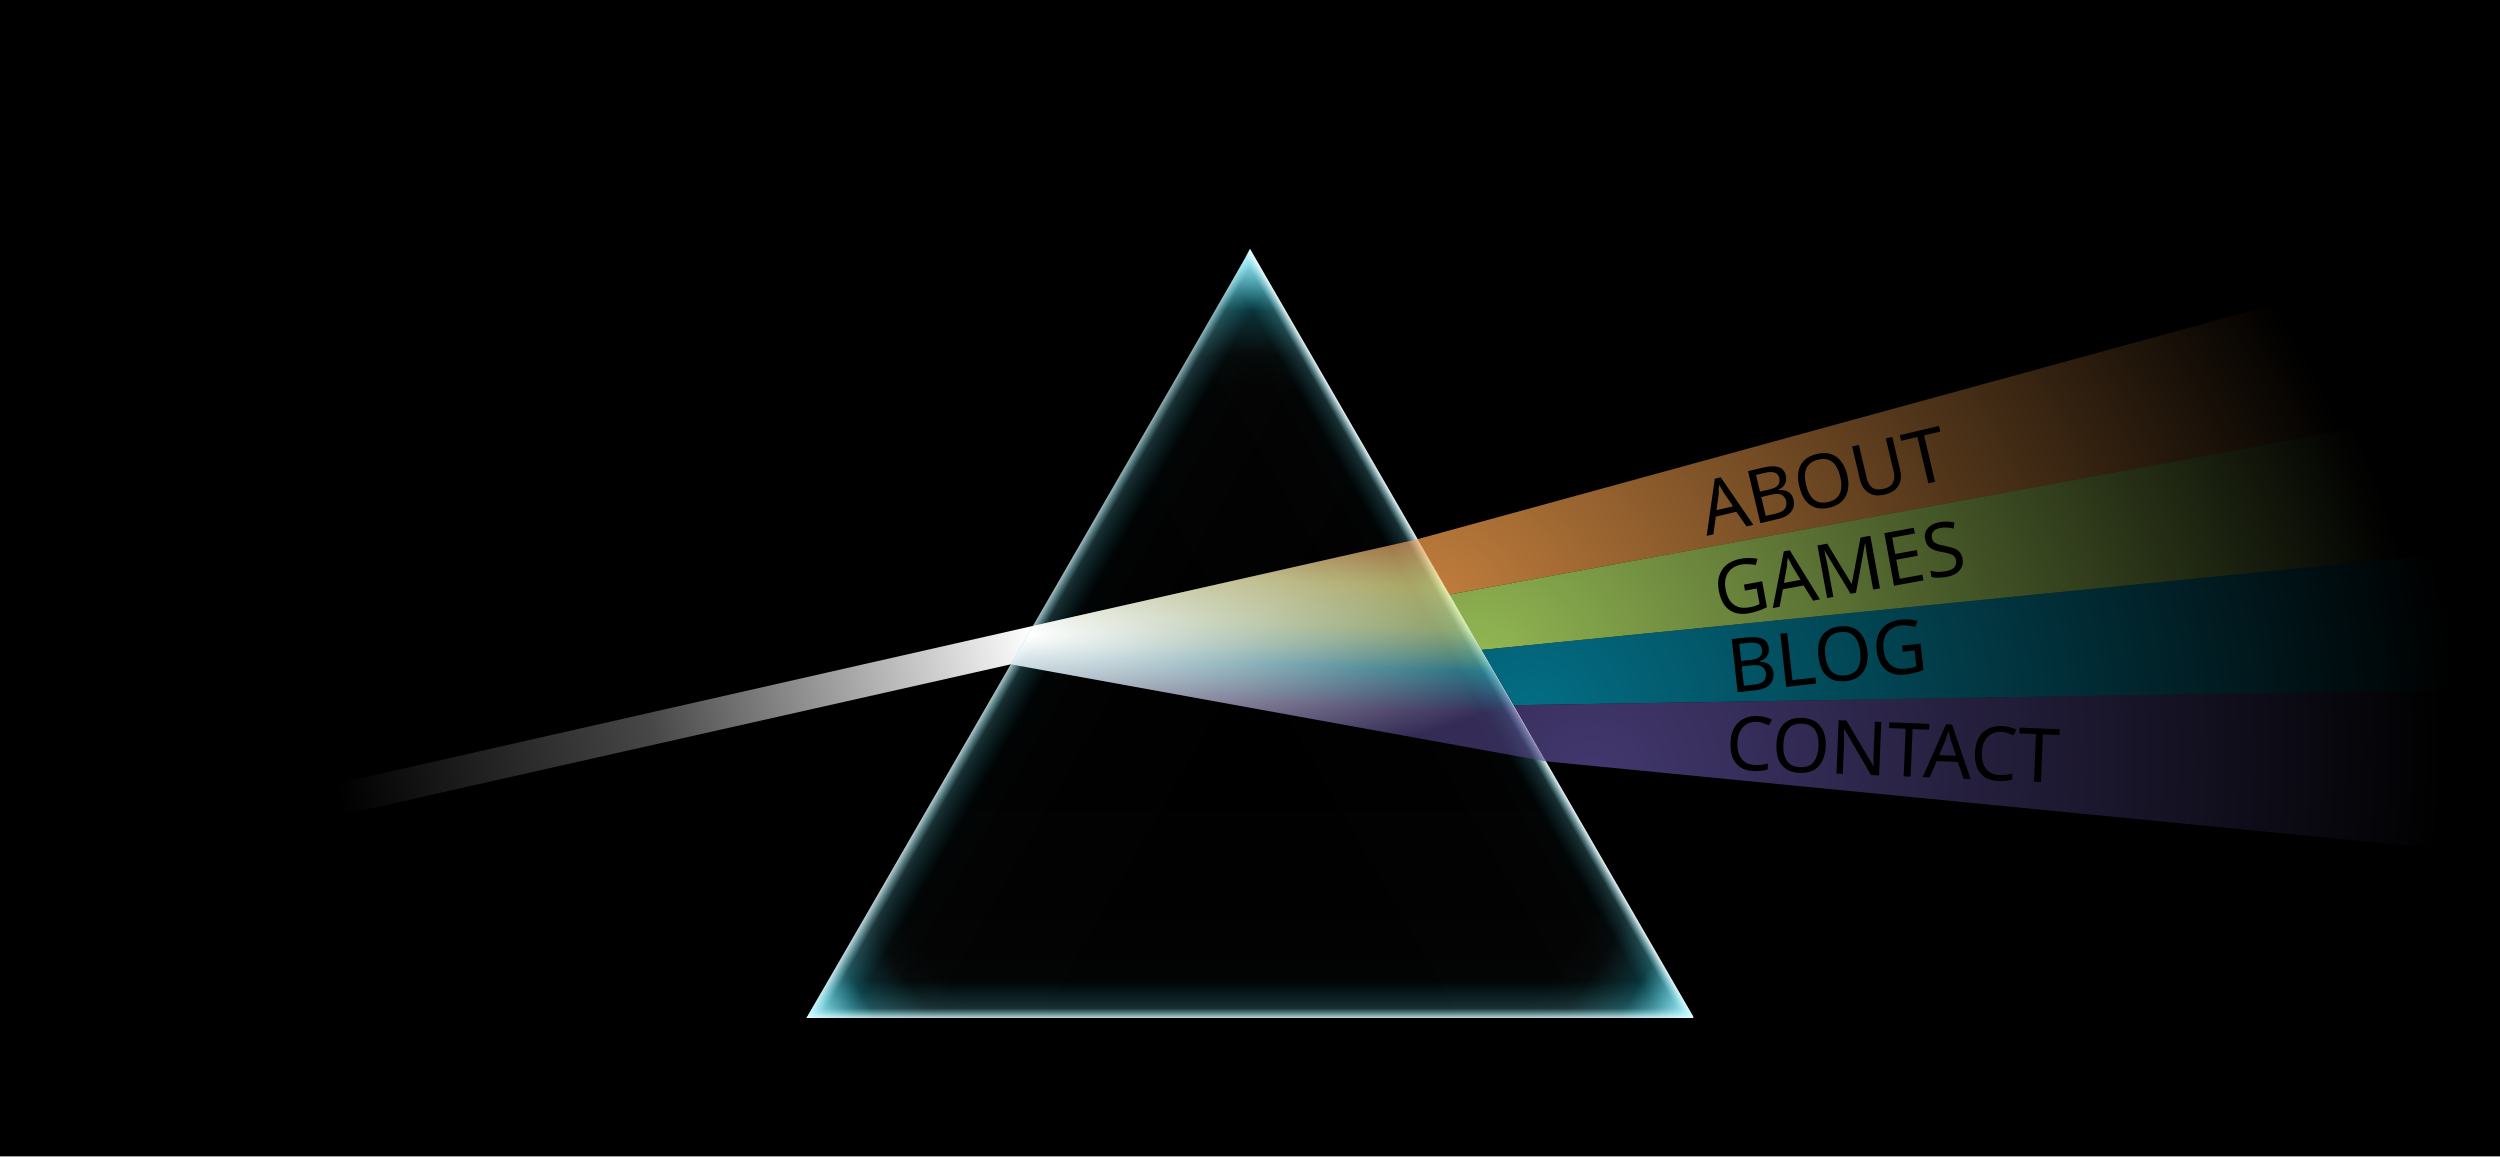
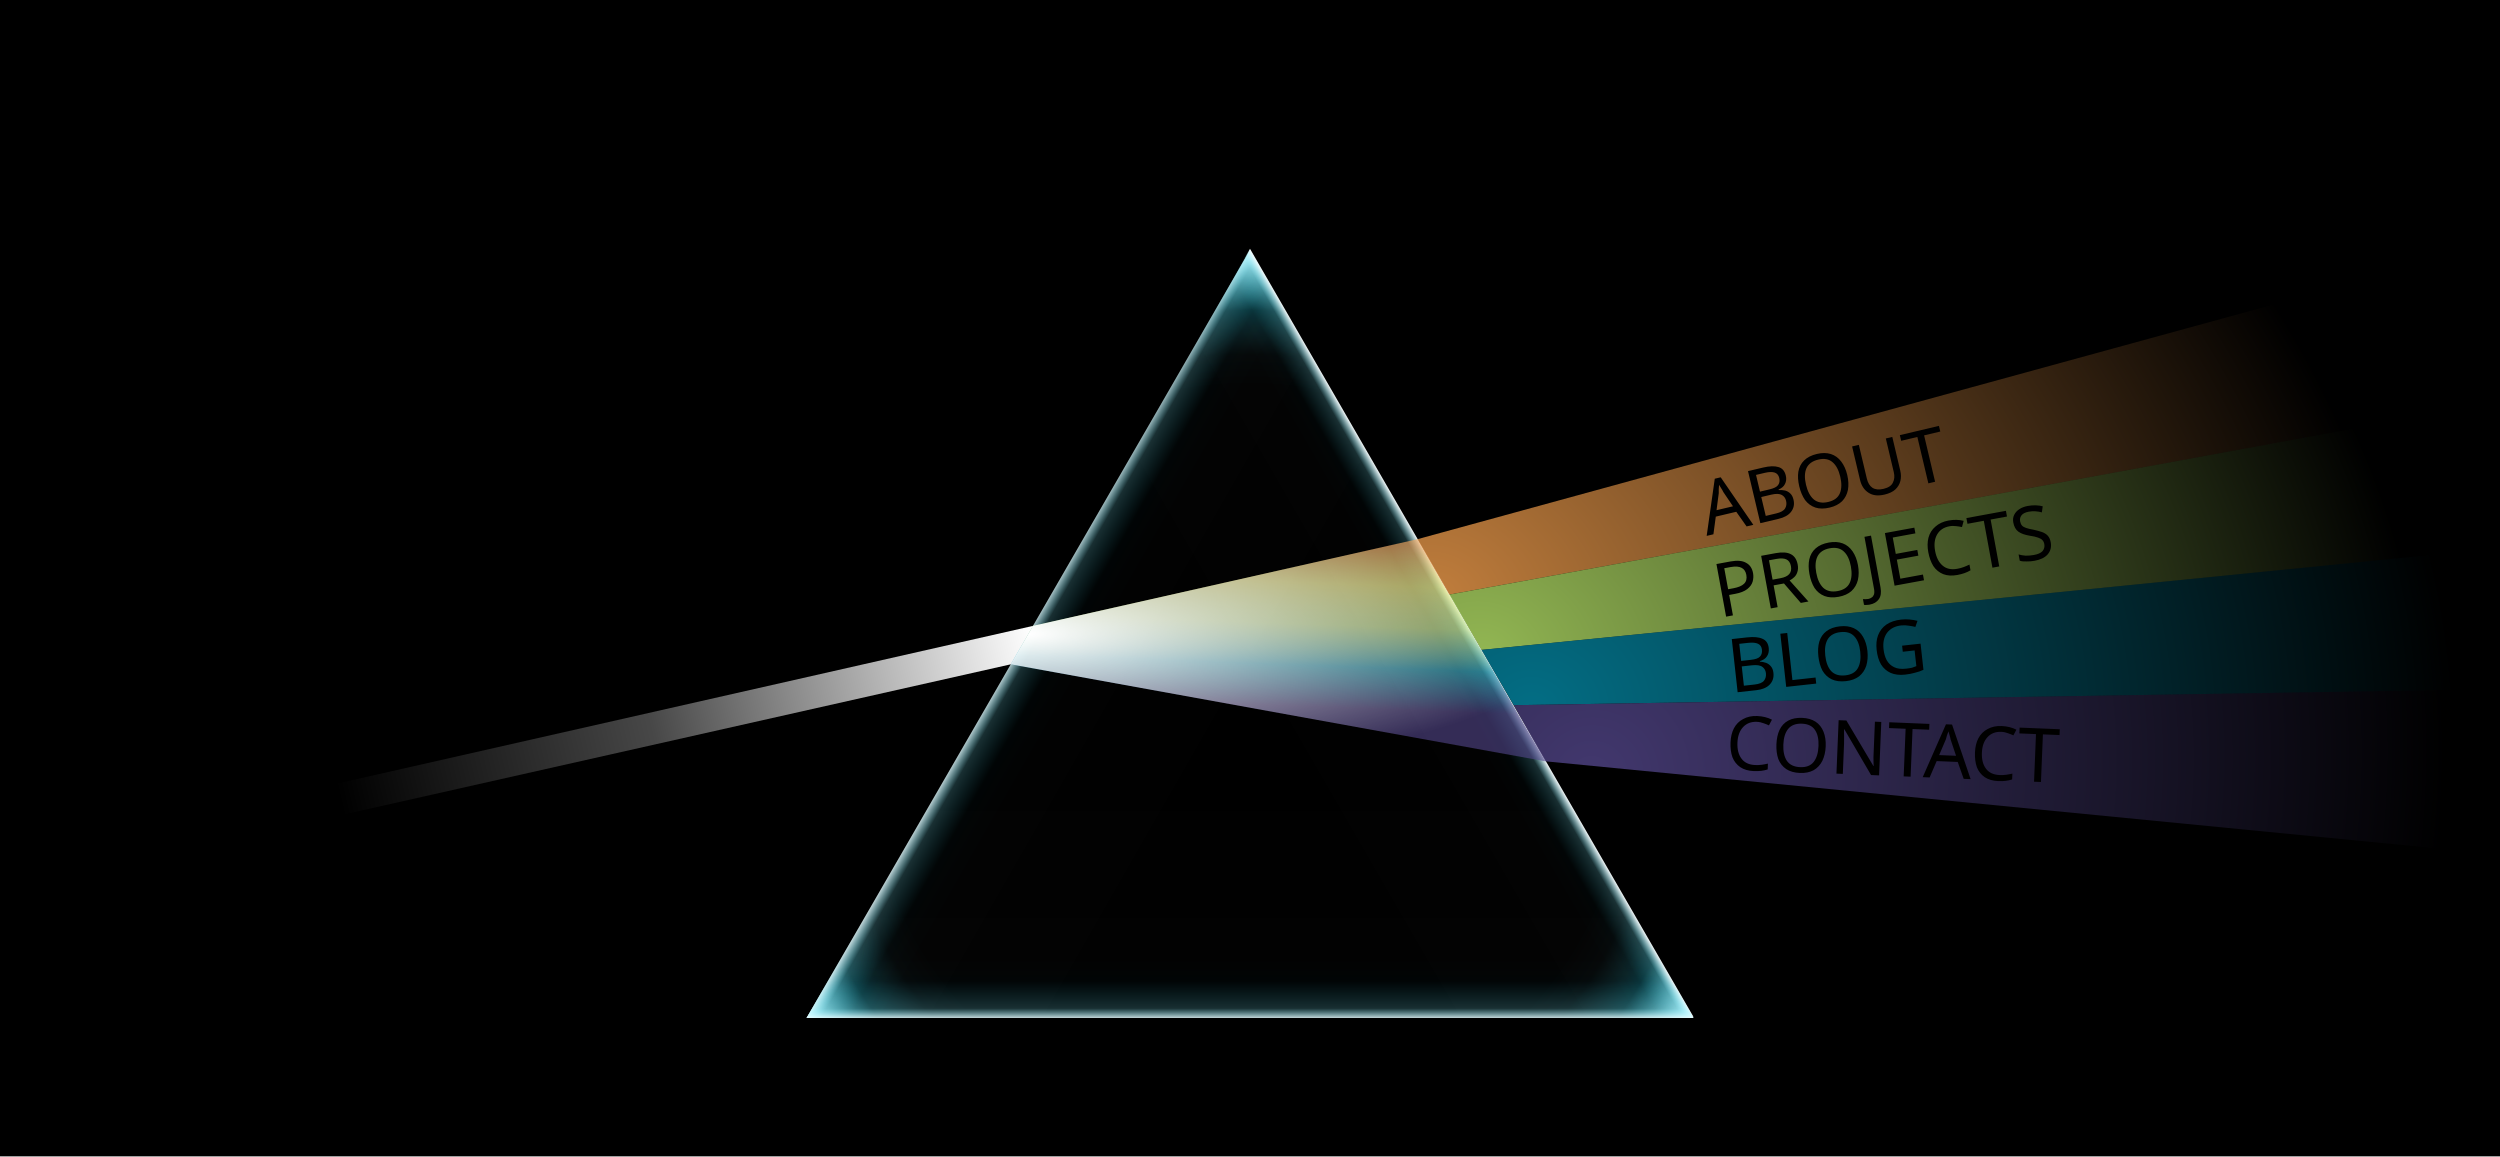
<svg xmlns="http://www.w3.org/2000/svg" xmlns:ns1="http://www.openswatchbook.org/uri/2009/osb" xmlns:xlink="http://www.w3.org/1999/xlink" width="140.942mm" height="65.193mm" viewBox="0 0 140.942 65.193" version="1.1" id="svg8">
  <defs id="defs2">
    <linearGradient id="linearGradient2863">
      <stop id="stop2859" offset="0" style="stop-color:#54478c;stop-opacity:0.788" />
      <stop id="stop2861" offset="1" style="stop-color:#54478c;stop-opacity:0" />
    </linearGradient>
    <linearGradient id="linearGradient2857">
      <stop id="stop2853" offset="0" style="stop-color:#048ba8;stop-opacity:0.788" />
      <stop id="stop2855" offset="1" style="stop-color:#048ba8;stop-opacity:0" />
    </linearGradient>
    <linearGradient id="linearGradient2845">
      <stop id="stop2841" offset="0" style="stop-color:#b9e769;stop-opacity:0.788" />
      <stop id="stop2843" offset="1" style="stop-color:#b9e769;stop-opacity:0" />
    </linearGradient>
    <linearGradient id="linearGradient2781">
      <stop style="stop-color:#f29e4c;stop-opacity:0.789" offset="0" id="stop2777" />
      <stop style="stop-color:#f29e4c;stop-opacity:0;" offset="1" id="stop2779" />
    </linearGradient>
    <linearGradient id="linearGradient2667">
      <stop id="stop2663" offset="0" style="stop-color:#54478c;stop-opacity:0.608" />
      <stop style="stop-color:#048ba8;stop-opacity:0.627" offset="0.25" id="stop2675" />
      <stop style="stop-color:#b9e769;stop-opacity:0.565" offset="0.5" id="stop2669" />
      <stop id="stop2671" offset="0.75" style="stop-color:#efea5a;stop-opacity:0.592" />
      <stop id="stop2665" offset="1" style="stop-color:#f29e4c;stop-opacity:0.62" />
    </linearGradient>
    <linearGradient id="linearGradient2627">
      <stop id="stop2625" offset="0" style="stop-color:#ffffff;stop-opacity:0;" />
      <stop style="stop-color:#ffffff;stop-opacity:0" offset="0.117" id="stop2635" />
      <stop style="stop-color:#ffffff;stop-opacity:0.281" offset="0.514" id="stop2633" />
      <stop id="stop2623" offset="1" style="stop-color:#ffffff;stop-opacity:1;" />
    </linearGradient>
    <linearGradient id="linearGradient2619">
      <stop style="stop-color:#ffffff;stop-opacity:1;" offset="0" id="stop2615" />
      <stop style="stop-color:#ffffff;stop-opacity:0" offset="1" id="stop2617" />
    </linearGradient>
    <linearGradient id="linearGradient2523" ns1:paint="gradient">
      <stop style="stop-color:#e8e8e8;stop-opacity:0" offset="0" id="stop2513" />
      <stop id="stop2515" offset="0.754" style="stop-color:#e8e8e8;stop-opacity:0.008" />
      <stop id="stop2517" offset="0.85" style="stop-color:#2be4ff;stop-opacity:0.02" />
      <stop style="stop-color:#7eefff;stop-opacity:0.196" offset="0.954" id="stop2519" />
      <stop style="stop-color:#ffffff;stop-opacity:1" offset="1" id="stop2521" />
    </linearGradient>
    <linearGradient ns1:paint="gradient" id="linearGradient2509">
      <stop id="stop2499" offset="0" style="stop-color:#e8e8e8;stop-opacity:0" />
      <stop style="stop-color:#e8e8e8;stop-opacity:0.008" offset="0.793" id="stop2501" />
      <stop style="stop-color:#2be4ff;stop-opacity:0.02" offset="0.884" id="stop2503" />
      <stop id="stop2505" offset="0.959" style="stop-color:#7eefff;stop-opacity:0.196" />
      <stop id="stop2507" offset="1" style="stop-color:#ffffff;stop-opacity:1" />
    </linearGradient>
    <linearGradient ns1:paint="gradient" id="linearGradient2367">
      <stop id="stop2458" offset="0" style="stop-color:#ff2a2a;stop-opacity:0" />
      <stop style="stop-color:#ff2a2a;stop-opacity:0;" offset="0.679" id="stop2460" />
      <stop style="stop-color:#ff2a2a;stop-opacity:0" offset="0.831" id="stop2462" />
      <stop id="stop2464" offset="0.923" style="stop-color:#ff2a2a;stop-opacity:0.206" />
      <stop id="stop2466" offset="1" style="stop-color:#ff2a2a;stop-opacity:0.668" />
    </linearGradient>
    <linearGradient id="linearGradient2367-3" ns1:paint="gradient">
      <stop style="stop-color:#e8e8e8;stop-opacity:0" offset="0" id="stop2369" />
      <stop id="stop2380" offset="0.718" style="stop-color:#e8e8e8;stop-opacity:0.008" />
      <stop id="stop2371" offset="0.847" style="stop-color:#2be4ff;stop-opacity:0.02" />
      <stop style="stop-color:#7eefff;stop-opacity:0.196" offset="0.941" id="stop2373" />
      <stop style="stop-color:#ffffff;stop-opacity:1" offset="1" id="stop2375" />
    </linearGradient>
    <linearGradient ns1:paint="gradient" id="linearGradient2367-9">
      <stop id="stop2359" offset="0" style="stop-color:#ff2a2a;stop-opacity:0" />
      <stop style="stop-color:#ff2a2a;stop-opacity:0" offset="0.625" id="stop2361" />
      <stop id="stop2363" offset="0.782" style="stop-color:#ff2a2a;stop-opacity:0.206" />
      <stop id="stop2365" offset="1" style="stop-color:#ff2a2a;stop-opacity:0.668" />
    </linearGradient>
    <linearGradient id="linearGradient2353" ns1:paint="solid">
      <stop style="stop-color:#000000;stop-opacity:0.602;" offset="0" id="stop2351" />
    </linearGradient>
    <linearGradient id="linearGradient2345" ns1:paint="solid">
      <stop style="stop-color:#ff2a2a;stop-opacity:0.116" offset="0" id="stop2343" />
    </linearGradient>
    <linearGradient id="linearGradient847" ns1:paint="gradient">
      <stop style="stop-color:#e8e8e8;stop-opacity:0" offset="0" id="stop843" />
      <stop id="stop857" offset="0.732" style="stop-color:#82ecff;stop-opacity:0" />
      <stop style="stop-color:#56e7ff;stop-opacity:0.02" offset="0.794" id="stop2565" />
      <stop style="stop-color:#2be4ff;stop-opacity:0.196" offset="0.881" id="stop859" />
      <stop style="stop-color:#dffbff;stop-opacity:1" offset="1" id="stop845" />
    </linearGradient>
    <radialGradient xlink:href="#linearGradient847" id="radialGradient849" cx="74.868" cy="133.569" fx="74.868" fy="133.569" r="25.229" gradientTransform="matrix(1.151865,0.00532013,-0.00524359,1.135301,29.0501,-85.91051)" gradientUnits="userSpaceOnUse" />
    <linearGradient xlink:href="#linearGradient2367-3" id="linearGradient2378" gradientUnits="userSpaceOnUse" x1="116.351" y1="106.829" x2="103.811" y2="99.656" gradientTransform="translate(-1.763354,-40.70013)" />
    <linearGradient gradientTransform="translate(-1.763357,-40.76627)" xlink:href="#linearGradient2509" id="linearGradient2378-5" gradientUnits="userSpaceOnUse" x1="116.351" y1="106.895" x2="128.899" y2="99.65" />
    <linearGradient gradientTransform="translate(-1.763356,-40.70012)" xlink:href="#linearGradient2523" id="linearGradient2378-5-2" gradientUnits="userSpaceOnUse" x1="116.351" y1="106.829" x2="116.351" y2="121.619" />
    <linearGradient xlink:href="#linearGradient2627" id="linearGradient2629" x1="58.089" y1="69.22" x2="102.432" y2="58.704" gradientUnits="userSpaceOnUse" />
    <linearGradient xlink:href="#linearGradient2667" id="linearGradient2621-5" x1="113.377" y1="63.051" x2="113.719" y2="53.799" gradientUnits="userSpaceOnUse" />
    <radialGradient xlink:href="#linearGradient2619" id="radialGradient2691" cx="102.22" cy="61.745" fx="102.22" fy="61.745" r="13.515" gradientTransform="matrix(2.292802,-0.00936229,0.00247192,0.6053676,-132.3023,22.7151)" gradientUnits="userSpaceOnUse" />
    <radialGradient xlink:href="#linearGradient2781" id="radialGradient2865" cx="124.929" cy="62.48" fx="124.929" fy="62.48" r="17.128" gradientTransform="matrix(2.848462,-0.7878498,1.431728,2.567714,-319.9139,-5.234401)" gradientUnits="userSpaceOnUse" />
    <radialGradient xlink:href="#linearGradient2845" id="radialGradient2867" cx="126.529" cy="67.608" fx="126.529" fy="67.608" r="17.583" gradientTransform="matrix(2.87524,-0.5142045,0.908424,2.519683,-297.2801,-45.11539)" gradientUnits="userSpaceOnUse" />
    <radialGradient xlink:href="#linearGradient2857" id="radialGradient2869" cx="128.247" cy="70.077" fx="128.247" fy="70.077" r="17.571" gradientTransform="matrix(2.945832,-0.1708442,0.3112404,2.662091,-268.9367,-101.3583)" gradientUnits="userSpaceOnUse" />
    <radialGradient xlink:href="#linearGradient2863" id="radialGradient2871" cx="130.303" cy="63.984" fx="130.303" fy="63.984" r="16.798" gradientTransform="matrix(2.862926,0.09459753,-0.1906237,2.861716,-226.914,-128.1699)" gradientUnits="userSpaceOnUse" />
  </defs>
  <g id="layer1" transform="translate(-44.24874,-23.39542)">
    <rect style="fill:#000000;fill-opacity:1;fill-rule:nonzero;stroke:none;stroke-width:0.164;stroke-linecap:round;stroke-linejoin:miter;stroke-miterlimit:4;stroke-dasharray:none;stroke-dashoffset:0;stroke-opacity:1" id="bgSquare" width="140.942" height="65.193" x="44.249" y="23.395" class="bgSquare" />
    <path style="fill:url(#radialGradient849);fill-opacity:1;stroke:none;stroke-width:0.265px;stroke-linecap:butt;stroke-linejoin:miter;stroke-opacity:1" d="m 89.72,80.786 h 25 25 l -12.5,-21.65 -12.5,-21.65 -12.5,21.65 z" id="triangleCircle" />
    <path style="fill:url(#linearGradient2378);fill-opacity:1;fill-rule:nonzero;stroke:none;stroke-width:0.265px;stroke-linecap:butt;stroke-linejoin:miter;stroke-opacity:1" d="m 89.72,80.786 h 25 25 l -12.5,-21.65 -12.5,-21.65 -12.5,21.65 z" id="triangleA" />
    <path style="fill:url(#linearGradient2378-5);fill-opacity:1;fill-rule:nonzero;stroke:none;stroke-width:0.265px;stroke-linecap:butt;stroke-linejoin:miter;stroke-opacity:1" d="m 89.72,80.72 h 25 25 l -12.5,-21.65 -12.5,-21.65 -12.5,21.65 z" id="triangleB" />
    <path style="fill:url(#linearGradient2378-5-2);fill-opacity:1;fill-rule:nonzero;stroke:none;stroke-width:0.265px;stroke-linecap:butt;stroke-linejoin:miter;stroke-opacity:1" d="m 89.72,80.786 h 25 25 l -12.5,-21.65 -12.5,-21.65 -12.5,21.65 z" id="triangleC" />
  </g>
  <g id="colors" class="colors">
    <path id="rect2612" d="M 55.451,69.338 102.504,58.676 101.301,60.832 55.429,71.161 Z" style="fill:url(#linearGradient2629);fill-opacity:1;fill-rule:nonzero;stroke:none;stroke-width:0.165;stroke-linecap:round;stroke-linejoin:miter;stroke-miterlimit:4;stroke-dasharray:none;stroke-dashoffset:0;stroke-opacity:1" transform="translate(-44.24874,-23.39542)" />
    <path id="dispersionA" d="m 101.232,60.847 1.251,-2.167 21.655,-4.882 7.227,12.516 z" style="fill:url(#linearGradient2621-5);fill-opacity:1;stroke:none;stroke-width:0.265px;stroke-linecap:butt;stroke-linejoin:miter;stroke-opacity:1" transform="translate(-44.24874,-23.39542)" />
    <path id="dispersionB" d="m 101.232,60.847 1.251,-2.167 21.655,-4.882 7.227,12.516 z" style="fill:url(#radialGradient2691);fill-opacity:1;stroke:none;stroke-width:0.265px;stroke-linecap:butt;stroke-linejoin:miter;stroke-opacity:1" transform="translate(-44.24874,-23.39542)" />
    <g id="about" class="about">
      <path transform="translate(-44.24874,-23.39542)" style="fill:url(#radialGradient2865);fill-opacity:1;stroke:none;stroke-width:0.353px;stroke-linecap:butt;stroke-linejoin:miter;stroke-opacity:1" d="m 125.954,56.916 -1.816,-3.117 48.835,-13.386 5.411,6.882 z" id="orange" class="orange color" />
      <text xml:space="preserve" style="font-style:normal;font-variant:normal;font-weight:normal;font-stretch:normal;font-size:4.233px;line-height:1.25;font-family:'RocknRoll One';-inkscape-font-specification:'RocknRoll One';letter-spacing:0px;word-spacing:0px;fill:#000000;fill-opacity:1;stroke:none;stroke-width:0.265" x="86.655" y="51.584" id="text985" transform="rotate(-13.33305)" class="about">
        <tspan id="tspan904" x="86.655" y="51.584" style="font-style:normal;font-variant:normal;font-weight:normal;font-stretch:normal;font-size:4.233px;font-family:'RocknRoll One';-inkscape-font-specification:'RocknRoll One';stroke-width:0.265">ABOUT</tspan>
      </text>
    </g>
    <g id="games" class="games">
      <path transform="translate(-44.24874,-23.39542)" style="fill:url(#radialGradient2867);fill-opacity:1;stroke:none;stroke-width:0.353px;stroke-linecap:butt;stroke-linejoin:miter;stroke-opacity:1" d="m 127.77,60.034 -1.816,-3.117 52.43,-9.621 3.806,7.297 z" id="green" class="green color" />
      <text xml:space="preserve" style="font-style:normal;font-variant:normal;font-weight:normal;font-stretch:normal;font-size:4.233px;line-height:1.25;font-family:'RocknRoll One';-inkscape-font-specification:'RocknRoll One';letter-spacing:0px;word-spacing:0px;fill:#000000;fill-opacity:1;stroke:none;stroke-width:0.265" x="89.014" y="51.786" id="text987" transform="rotate(-10.41837)" class="games">
-         <tspan id="tspan908" x="89.014" y="51.786" style="font-style:normal;font-variant:normal;font-weight:normal;font-stretch:normal;font-size:4.233px;font-family:'RocknRoll One';-inkscape-font-specification:'RocknRoll One';stroke-width:0.265">GAMES</tspan>
+         <tspan id="tspan908" x="89.014" y="51.786" style="font-style:normal;font-variant:normal;font-weight:normal;font-stretch:normal;font-size:4.233px;font-family:'RocknRoll One';-inkscape-font-specification:'RocknRoll One';stroke-width:0.265">PROJECTS</tspan>
      </text>
    </g>
    <g id="blog" class="blog">
      <path transform="translate(-44.24874,-23.39542)" style="fill:url(#radialGradient2869);fill-opacity:1;stroke:none;stroke-width:0.353px;stroke-linecap:butt;stroke-linejoin:miter;stroke-opacity:1" d="m 129.587,63.151 -1.816,-3.117 54.419,-5.442 2.37,7.665 z" id="blue" class="blue color" />
      <text xml:space="preserve" style="font-style:normal;font-variant:normal;font-weight:normal;font-stretch:normal;font-size:4.233px;line-height:1.25;font-family:'Akaya Telivigala';-inkscape-font-specification:'Akaya Telivigala';letter-spacing:0px;word-spacing:0px;fill:#000000;fill-opacity:1;stroke:none;stroke-width:0.265" x="92.69" y="49.524" id="text989" transform="rotate(-6.289274)" class="blog">
        <tspan id="tspan912" x="92.69" y="49.524" style="font-style:normal;font-variant:normal;font-weight:normal;font-stretch:normal;font-size:4.233px;font-family:'RocknRoll One';-inkscape-font-specification:'RocknRoll One';stroke-width:0.265">BLOG</tspan>
      </text>
    </g>
    <g id="g959" class="contact">
      <path transform="translate(-44.24874,-23.39542)" style="fill:url(#radialGradient2871);fill-opacity:1;stroke:none;stroke-width:0.353px;stroke-linecap:butt;stroke-linejoin:miter;stroke-opacity:1" d="m 131.364,66.315 -1.778,-3.164 54.973,-0.895 0.631,9.315 z" id="purple" class="purple color" />
      <text xml:space="preserve" style="font-style:normal;font-variant:normal;font-weight:normal;font-stretch:normal;font-size:4.233px;line-height:1.25;font-family:'RocknRoll One';-inkscape-font-specification:'RocknRoll One';letter-spacing:0px;word-spacing:0px;fill:#000000;fill-opacity:1;stroke:none;stroke-width:0.265" x="98.927" y="39.341" id="contact" transform="rotate(2.344131)" class="contact">
        <tspan id="tspan916" x="98.927" y="39.341" style="font-style:normal;font-variant:normal;font-weight:normal;font-stretch:normal;font-size:4.233px;font-family:'RocknRoll One';-inkscape-font-specification:'RocknRoll One';stroke-width:0.265">CONTACT</tspan>
      </text>
    </g>
  </g>
</svg>
